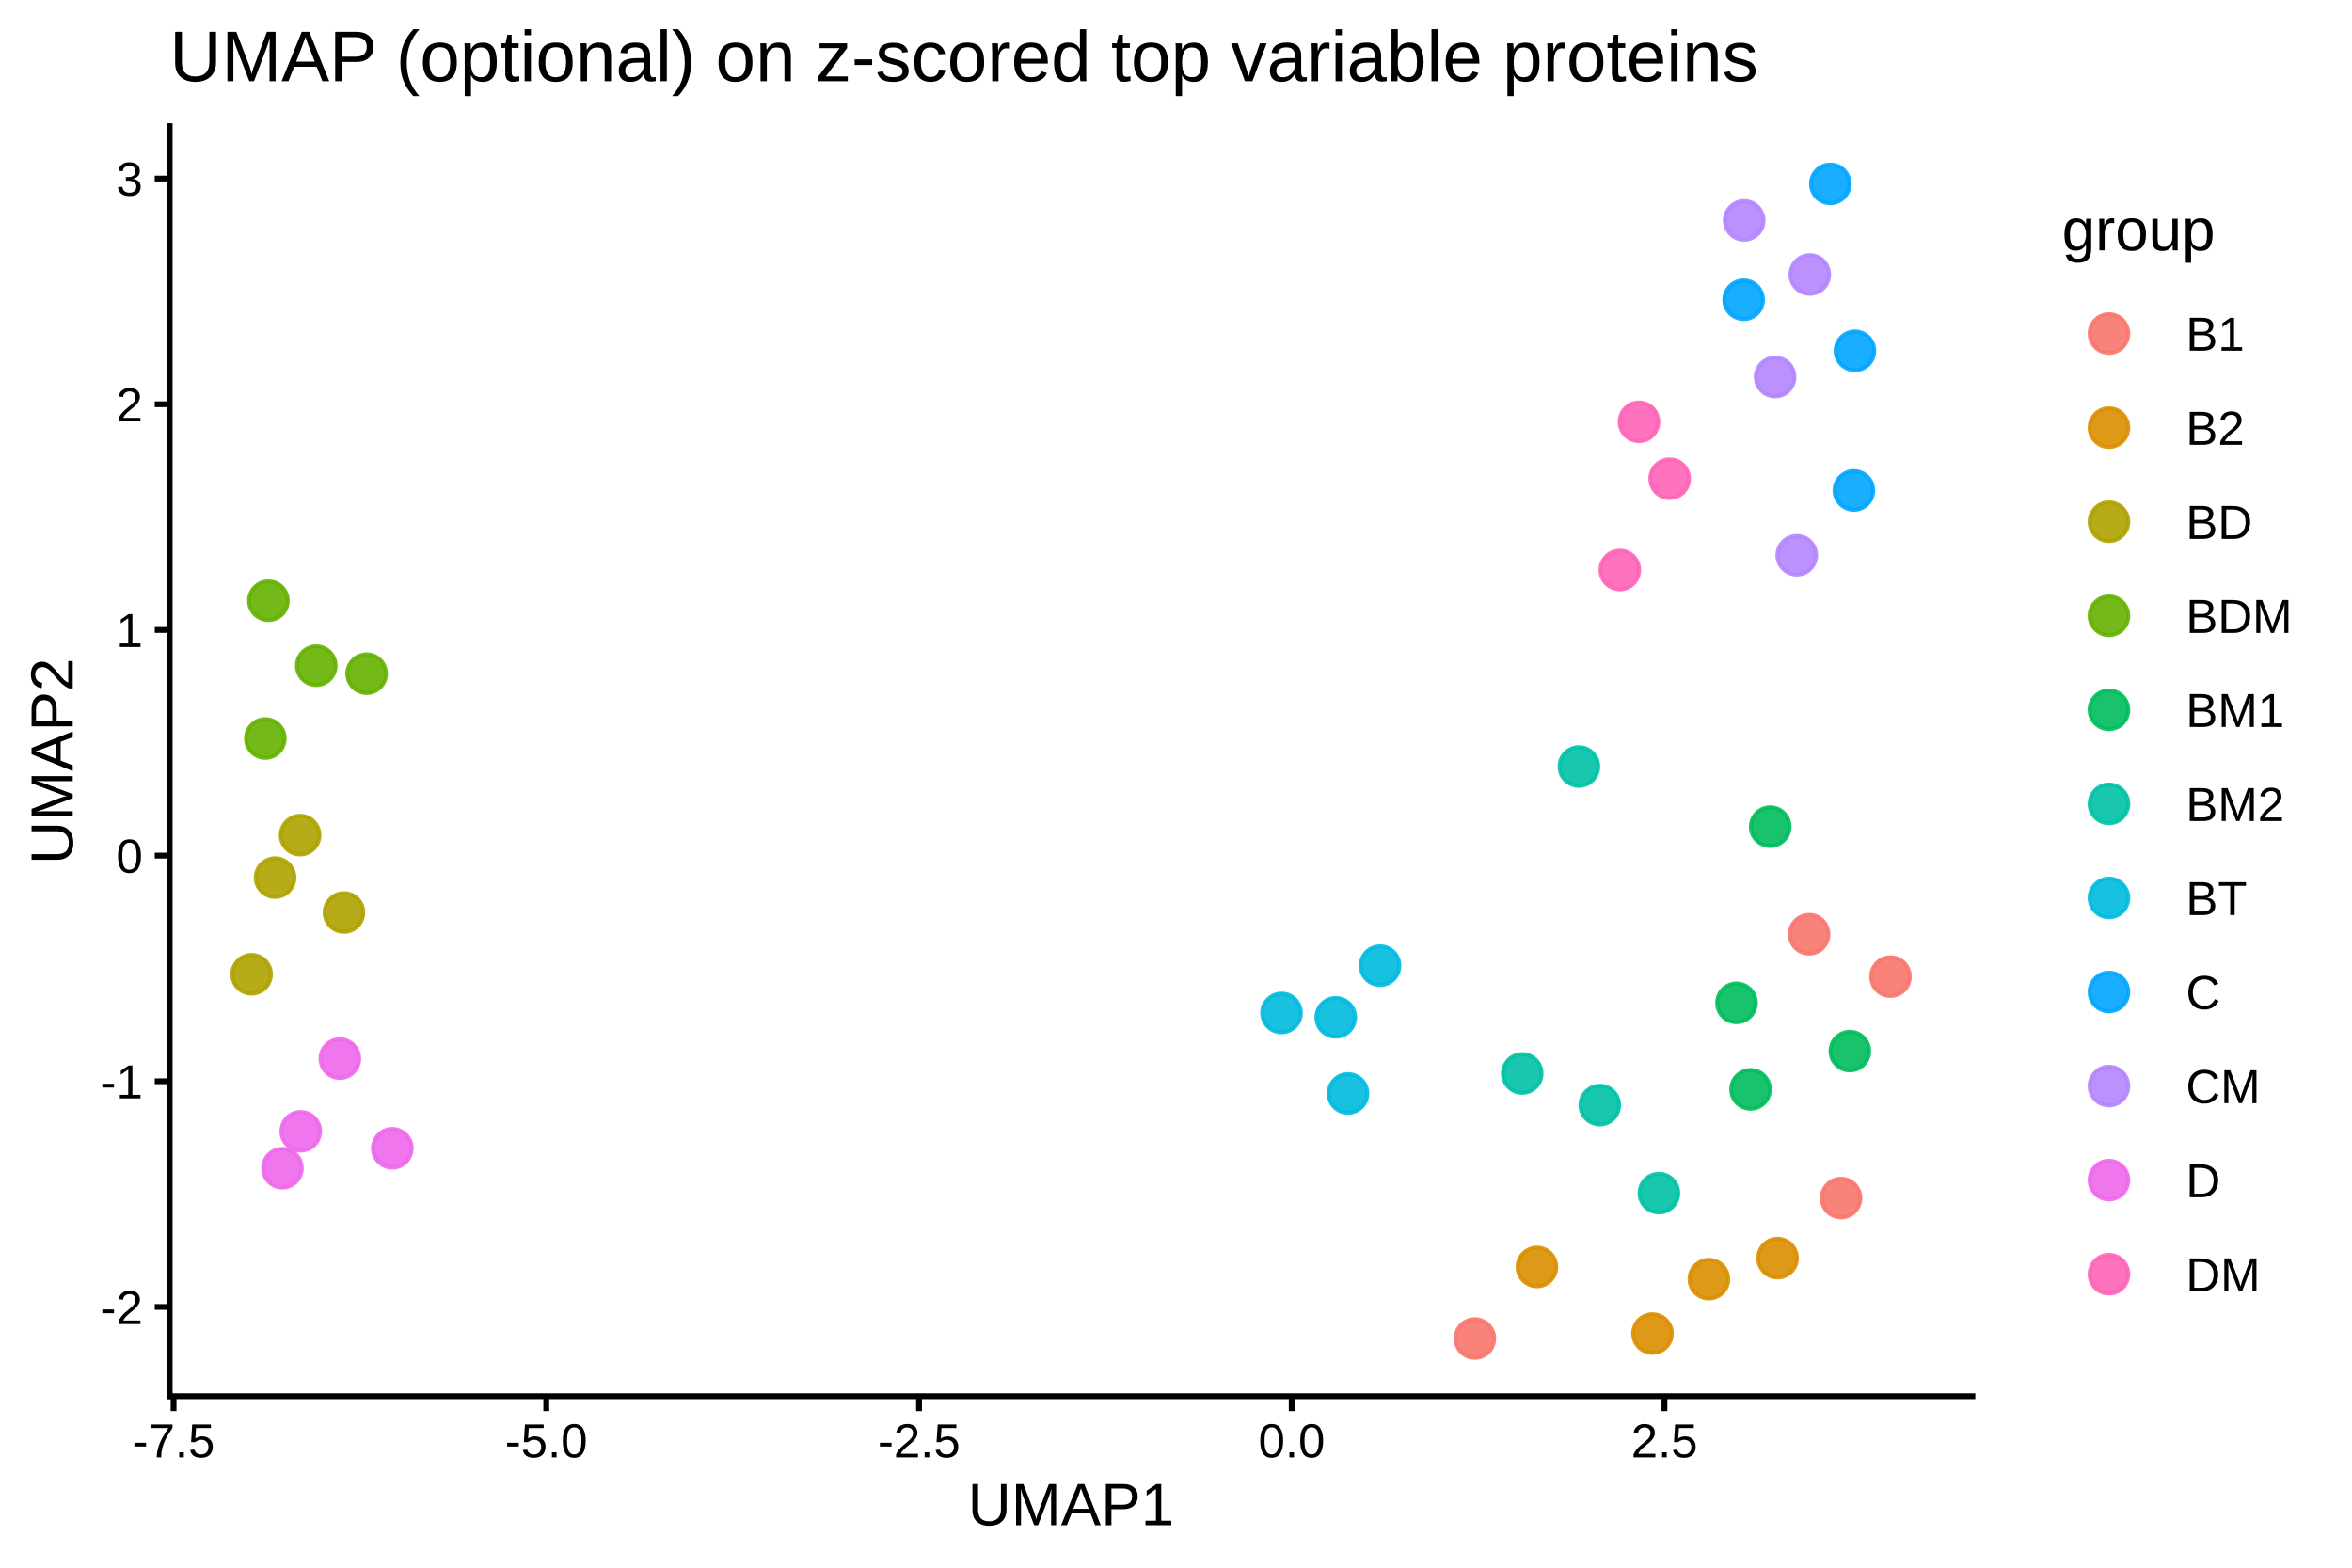
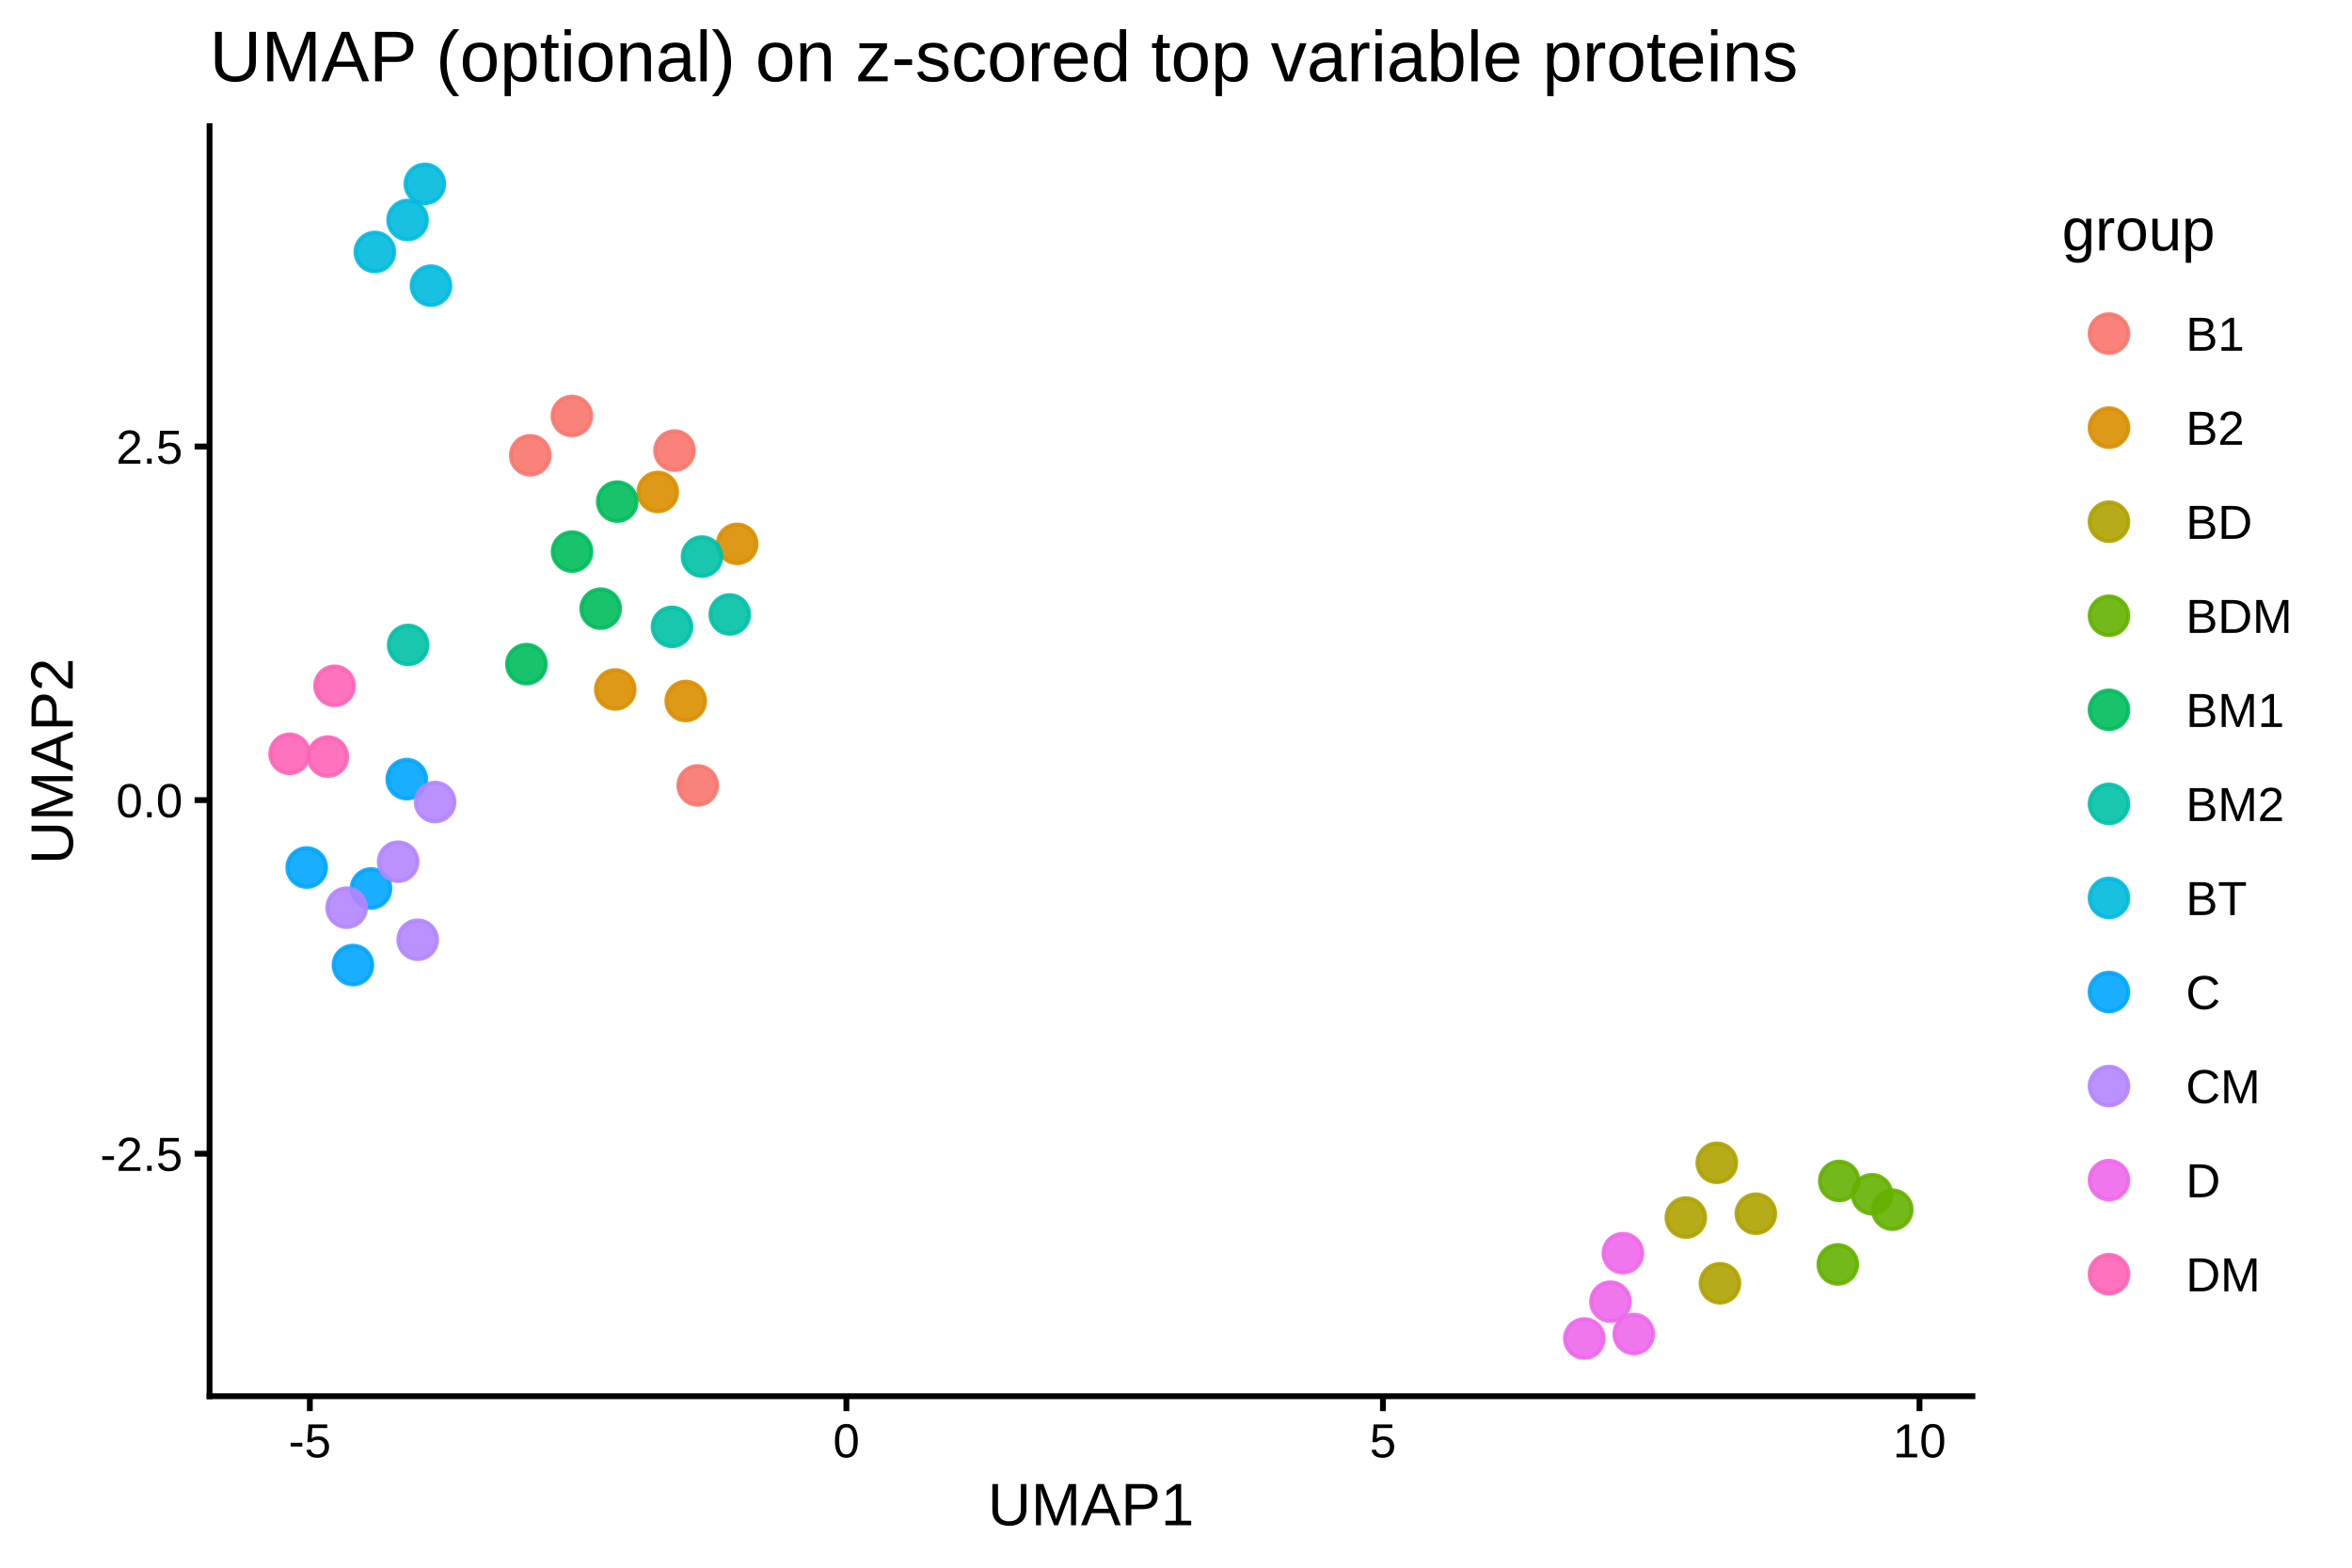
<svg xmlns="http://www.w3.org/2000/svg" width="432.00pt" height="288.00pt" viewBox="0 0 432.00 288.00">
  <g class="svglite">
    <defs>
      <style type="text/css">
    .svglite line, .svglite polyline, .svglite polygon, .svglite path, .svglite rect, .svglite circle {
      fill: none;
      stroke: #000000;
      stroke-linecap: round;
      stroke-linejoin: round;
      stroke-miterlimit: 10.00;
    }
    .svglite text {
      white-space: pre;
    }
    .svglite g.glyphgroup path {
      fill: inherit;
      stroke: none;
    }
  </style>
    </defs>
    <rect width="100%" height="100%" style="stroke: none; fill: #FFFFFF;" />
    <defs>
      <clipPath id="cpMC4wMHw0MzIuMDB8MC4wMHwyODguMDA=">
        <rect x="0.00" y="0.00" width="432.00" height="288.00" />
      </clipPath>
    </defs>
    <g clip-path="url(#cpMC4wMHw0MzIuMDB8MC4wMHwyODguMDA=)">
      <rect x="0" y="0.00" width="432.00" height="288.00" style="stroke-width: 1.07; stroke: #FFFFFF; fill: #FFFFFF;" />
    </g>
    <defs>
-       <clipPath id="cpMzEuMTZ8MzYyLjI4fDIzLjE4fDI1Ni41MA==">
-         <rect x="31.16" y="23.18" width="331.12" height="233.33" />
+       <clipPath id="cpMzguNDl8MzYyLjI4fDIzLjE4fDI1Ni41MA==">
+         <rect x="38.49" y="23.18" width="323.79" height="233.33" />
      </clipPath>
    </defs>
-     <g clip-path="url(#cpMzEuMTZ8MzYyLjI4fDIzLjE4fDI1Ni41MA==)">
-       <rect x="31.16" y="23.18" width="331.12" height="233.33" style="stroke-width: 1.07; stroke: none; fill: #FFFFFF;" />
-       <circle cx="338.15" cy="220.10" r="3.56" style="stroke-width: 0.71; stroke: #F8766D; stroke-opacity: 0.90; fill: #F8766D; fill-opacity: 0.90;" />
-       <circle cx="270.89" cy="245.90" r="3.56" style="stroke-width: 0.71; stroke: #F8766D; stroke-opacity: 0.90; fill: #F8766D; fill-opacity: 0.90;" />
-       <circle cx="332.28" cy="171.63" r="3.56" style="stroke-width: 0.71; stroke: #F8766D; stroke-opacity: 0.90; fill: #F8766D; fill-opacity: 0.90;" />
-       <circle cx="347.23" cy="179.42" r="3.56" style="stroke-width: 0.71; stroke: #F8766D; stroke-opacity: 0.90; fill: #F8766D; fill-opacity: 0.90;" />
-       <circle cx="313.88" cy="234.99" r="3.56" style="stroke-width: 0.71; stroke: #DB8E00; stroke-opacity: 0.90; fill: #DB8E00; fill-opacity: 0.90;" />
-       <circle cx="326.49" cy="231.13" r="3.56" style="stroke-width: 0.71; stroke: #DB8E00; stroke-opacity: 0.90; fill: #DB8E00; fill-opacity: 0.90;" />
-       <circle cx="282.29" cy="232.75" r="3.56" style="stroke-width: 0.71; stroke: #DB8E00; stroke-opacity: 0.90; fill: #DB8E00; fill-opacity: 0.90;" />
-       <circle cx="303.52" cy="244.99" r="3.56" style="stroke-width: 0.71; stroke: #DB8E00; stroke-opacity: 0.90; fill: #DB8E00; fill-opacity: 0.90;" />
-       <circle cx="63.18" cy="167.64" r="3.56" style="stroke-width: 0.71; stroke: #AEA200; stroke-opacity: 0.90; fill: #AEA200; fill-opacity: 0.90;" />
-       <circle cx="55.12" cy="153.42" r="3.56" style="stroke-width: 0.71; stroke: #AEA200; stroke-opacity: 0.90; fill: #AEA200; fill-opacity: 0.90;" />
-       <circle cx="50.53" cy="161.23" r="3.56" style="stroke-width: 0.71; stroke: #AEA200; stroke-opacity: 0.90; fill: #AEA200; fill-opacity: 0.90;" />
-       <circle cx="46.21" cy="178.99" r="3.56" style="stroke-width: 0.71; stroke: #AEA200; stroke-opacity: 0.90; fill: #AEA200; fill-opacity: 0.90;" />
-       <circle cx="48.74" cy="135.67" r="3.56" style="stroke-width: 0.71; stroke: #64B200; stroke-opacity: 0.90; fill: #64B200; fill-opacity: 0.90;" />
-       <circle cx="49.30" cy="110.36" r="3.56" style="stroke-width: 0.71; stroke: #64B200; stroke-opacity: 0.90; fill: #64B200; fill-opacity: 0.90;" />
-       <circle cx="58.09" cy="122.29" r="3.56" style="stroke-width: 0.71; stroke: #64B200; stroke-opacity: 0.90; fill: #64B200; fill-opacity: 0.90;" />
-       <circle cx="67.34" cy="123.76" r="3.56" style="stroke-width: 0.71; stroke: #64B200; stroke-opacity: 0.90; fill: #64B200; fill-opacity: 0.90;" />
-       <circle cx="339.77" cy="193.10" r="3.56" style="stroke-width: 0.71; stroke: #00BD5C; stroke-opacity: 0.90; fill: #00BD5C; fill-opacity: 0.90;" />
-       <circle cx="325.14" cy="151.87" r="3.56" style="stroke-width: 0.71; stroke: #00BD5C; stroke-opacity: 0.90; fill: #00BD5C; fill-opacity: 0.90;" />
-       <circle cx="321.53" cy="200.13" r="3.56" style="stroke-width: 0.71; stroke: #00BD5C; stroke-opacity: 0.90; fill: #00BD5C; fill-opacity: 0.90;" />
-       <circle cx="318.95" cy="184.24" r="3.56" style="stroke-width: 0.71; stroke: #00BD5C; stroke-opacity: 0.90; fill: #00BD5C; fill-opacity: 0.90;" />
-       <circle cx="293.84" cy="203.02" r="3.56" style="stroke-width: 0.71; stroke: #00C1A7; stroke-opacity: 0.90; fill: #00C1A7; fill-opacity: 0.90;" />
-       <circle cx="304.70" cy="219.19" r="3.56" style="stroke-width: 0.71; stroke: #00C1A7; stroke-opacity: 0.90; fill: #00C1A7; fill-opacity: 0.90;" />
-       <circle cx="279.59" cy="197.21" r="3.56" style="stroke-width: 0.71; stroke: #00C1A7; stroke-opacity: 0.90; fill: #00C1A7; fill-opacity: 0.90;" />
-       <circle cx="290.00" cy="140.82" r="3.56" style="stroke-width: 0.71; stroke: #00C1A7; stroke-opacity: 0.90; fill: #00C1A7; fill-opacity: 0.90;" />
-       <circle cx="253.48" cy="177.40" r="3.56" style="stroke-width: 0.71; stroke: #00BADE; stroke-opacity: 0.90; fill: #00BADE; fill-opacity: 0.90;" />
-       <circle cx="247.59" cy="200.88" r="3.56" style="stroke-width: 0.71; stroke: #00BADE; stroke-opacity: 0.90; fill: #00BADE; fill-opacity: 0.90;" />
-       <circle cx="245.34" cy="186.90" r="3.56" style="stroke-width: 0.71; stroke: #00BADE; stroke-opacity: 0.90; fill: #00BADE; fill-opacity: 0.90;" />
-       <circle cx="235.38" cy="186.09" r="3.56" style="stroke-width: 0.71; stroke: #00BADE; stroke-opacity: 0.90; fill: #00BADE; fill-opacity: 0.90;" />
-       <circle cx="340.51" cy="90.09" r="3.56" style="stroke-width: 0.71; stroke: #00A6FF; stroke-opacity: 0.90; fill: #00A6FF; fill-opacity: 0.90;" />
-       <circle cx="336.18" cy="33.78" r="3.56" style="stroke-width: 0.71; stroke: #00A6FF; stroke-opacity: 0.90; fill: #00A6FF; fill-opacity: 0.90;" />
-       <circle cx="320.26" cy="55.07" r="3.56" style="stroke-width: 0.71; stroke: #00A6FF; stroke-opacity: 0.90; fill: #00A6FF; fill-opacity: 0.90;" />
-       <circle cx="340.70" cy="64.45" r="3.56" style="stroke-width: 0.71; stroke: #00A6FF; stroke-opacity: 0.90; fill: #00A6FF; fill-opacity: 0.90;" />
-       <circle cx="332.41" cy="50.43" r="3.56" style="stroke-width: 0.71; stroke: #B385FF; stroke-opacity: 0.90; fill: #B385FF; fill-opacity: 0.90;" />
-       <circle cx="320.36" cy="40.49" r="3.56" style="stroke-width: 0.71; stroke: #B385FF; stroke-opacity: 0.90; fill: #B385FF; fill-opacity: 0.90;" />
-       <circle cx="326.04" cy="69.26" r="3.56" style="stroke-width: 0.71; stroke: #B385FF; stroke-opacity: 0.90; fill: #B385FF; fill-opacity: 0.90;" />
-       <circle cx="330.02" cy="102.00" r="3.56" style="stroke-width: 0.71; stroke: #B385FF; stroke-opacity: 0.90; fill: #B385FF; fill-opacity: 0.90;" />
-       <circle cx="62.42" cy="194.48" r="3.56" style="stroke-width: 0.71; stroke: #EF67EB; stroke-opacity: 0.90; fill: #EF67EB; fill-opacity: 0.90;" />
-       <circle cx="51.87" cy="214.61" r="3.56" style="stroke-width: 0.71; stroke: #EF67EB; stroke-opacity: 0.90; fill: #EF67EB; fill-opacity: 0.90;" />
-       <circle cx="72.06" cy="210.95" r="3.56" style="stroke-width: 0.71; stroke: #EF67EB; stroke-opacity: 0.90; fill: #EF67EB; fill-opacity: 0.90;" />
-       <circle cx="55.24" cy="207.83" r="3.56" style="stroke-width: 0.71; stroke: #EF67EB; stroke-opacity: 0.90; fill: #EF67EB; fill-opacity: 0.90;" />
-       <circle cx="301.04" cy="77.49" r="3.56" style="stroke-width: 0.71; stroke: #FF63B6; stroke-opacity: 0.90; fill: #FF63B6; fill-opacity: 0.90;" />
-       <circle cx="297.52" cy="104.71" r="3.56" style="stroke-width: 0.71; stroke: #FF63B6; stroke-opacity: 0.90; fill: #FF63B6; fill-opacity: 0.90;" />
-       <circle cx="306.67" cy="87.94" r="3.56" style="stroke-width: 0.71; stroke: #FF63B6; stroke-opacity: 0.90; fill: #FF63B6; fill-opacity: 0.90;" />
+     <g clip-path="url(#cpMzguNDl8MzYyLjI4fDIzLjE4fDI1Ni41MA==)">
+       <rect x="38.49" y="23.18" width="323.79" height="233.33" style="stroke-width: 1.07; stroke: none; fill: #FFFFFF;" />
+       <circle cx="123.89" cy="82.78" r="3.56" style="stroke-width: 0.71; stroke: #F8766D; stroke-opacity: 0.90; fill: #F8766D; fill-opacity: 0.90;" />
+       <circle cx="128.15" cy="144.29" r="3.56" style="stroke-width: 0.71; stroke: #F8766D; stroke-opacity: 0.90; fill: #F8766D; fill-opacity: 0.90;" />
+       <circle cx="105.04" cy="76.42" r="3.56" style="stroke-width: 0.71; stroke: #F8766D; stroke-opacity: 0.90; fill: #F8766D; fill-opacity: 0.90;" />
+       <circle cx="97.39" cy="83.64" r="3.56" style="stroke-width: 0.71; stroke: #F8766D; stroke-opacity: 0.90; fill: #F8766D; fill-opacity: 0.90;" />
+       <circle cx="135.40" cy="99.91" r="3.56" style="stroke-width: 0.71; stroke: #DB8E00; stroke-opacity: 0.90; fill: #DB8E00; fill-opacity: 0.90;" />
+       <circle cx="120.81" cy="90.38" r="3.56" style="stroke-width: 0.71; stroke: #DB8E00; stroke-opacity: 0.90; fill: #DB8E00; fill-opacity: 0.90;" />
+       <circle cx="125.95" cy="128.78" r="3.56" style="stroke-width: 0.71; stroke: #DB8E00; stroke-opacity: 0.90; fill: #DB8E00; fill-opacity: 0.90;" />
+       <circle cx="113.01" cy="126.66" r="3.56" style="stroke-width: 0.71; stroke: #DB8E00; stroke-opacity: 0.90; fill: #DB8E00; fill-opacity: 0.90;" />
+       <circle cx="309.64" cy="223.68" r="3.56" style="stroke-width: 0.71; stroke: #AEA200; stroke-opacity: 0.90; fill: #AEA200; fill-opacity: 0.90;" />
+       <circle cx="315.91" cy="235.75" r="3.56" style="stroke-width: 0.71; stroke: #AEA200; stroke-opacity: 0.90; fill: #AEA200; fill-opacity: 0.90;" />
+       <circle cx="322.50" cy="222.97" r="3.56" style="stroke-width: 0.71; stroke: #AEA200; stroke-opacity: 0.90; fill: #AEA200; fill-opacity: 0.90;" />
+       <circle cx="315.33" cy="213.62" r="3.56" style="stroke-width: 0.71; stroke: #AEA200; stroke-opacity: 0.90; fill: #AEA200; fill-opacity: 0.90;" />
+       <circle cx="347.56" cy="222.23" r="3.56" style="stroke-width: 0.71; stroke: #64B200; stroke-opacity: 0.90; fill: #64B200; fill-opacity: 0.90;" />
+       <circle cx="343.84" cy="219.40" r="3.56" style="stroke-width: 0.71; stroke: #64B200; stroke-opacity: 0.90; fill: #64B200; fill-opacity: 0.90;" />
+       <circle cx="337.82" cy="216.95" r="3.56" style="stroke-width: 0.71; stroke: #64B200; stroke-opacity: 0.90; fill: #64B200; fill-opacity: 0.90;" />
+       <circle cx="337.55" cy="232.29" r="3.56" style="stroke-width: 0.71; stroke: #64B200; stroke-opacity: 0.90; fill: #64B200; fill-opacity: 0.90;" />
+       <circle cx="113.37" cy="92.15" r="3.56" style="stroke-width: 0.71; stroke: #00BD5C; stroke-opacity: 0.90; fill: #00BD5C; fill-opacity: 0.90;" />
+       <circle cx="96.69" cy="122.01" r="3.56" style="stroke-width: 0.71; stroke: #00BD5C; stroke-opacity: 0.90; fill: #00BD5C; fill-opacity: 0.90;" />
+       <circle cx="110.33" cy="111.82" r="3.56" style="stroke-width: 0.71; stroke: #00BD5C; stroke-opacity: 0.90; fill: #00BD5C; fill-opacity: 0.90;" />
+       <circle cx="105.07" cy="101.34" r="3.56" style="stroke-width: 0.71; stroke: #00BD5C; stroke-opacity: 0.90; fill: #00BD5C; fill-opacity: 0.90;" />
+       <circle cx="123.43" cy="115.16" r="3.56" style="stroke-width: 0.71; stroke: #00C1A7; stroke-opacity: 0.90; fill: #00C1A7; fill-opacity: 0.90;" />
+       <circle cx="128.94" cy="102.25" r="3.56" style="stroke-width: 0.71; stroke: #00C1A7; stroke-opacity: 0.90; fill: #00C1A7; fill-opacity: 0.90;" />
+       <circle cx="134.04" cy="112.88" r="3.56" style="stroke-width: 0.71; stroke: #00C1A7; stroke-opacity: 0.90; fill: #00C1A7; fill-opacity: 0.90;" />
+       <circle cx="74.97" cy="118.48" r="3.56" style="stroke-width: 0.71; stroke: #00C1A7; stroke-opacity: 0.90; fill: #00C1A7; fill-opacity: 0.90;" />
+       <circle cx="79.16" cy="52.48" r="3.56" style="stroke-width: 0.71; stroke: #00BADE; stroke-opacity: 0.90; fill: #00BADE; fill-opacity: 0.90;" />
+       <circle cx="74.86" cy="40.42" r="3.56" style="stroke-width: 0.71; stroke: #00BADE; stroke-opacity: 0.90; fill: #00BADE; fill-opacity: 0.90;" />
+       <circle cx="68.85" cy="46.29" r="3.56" style="stroke-width: 0.71; stroke: #00BADE; stroke-opacity: 0.90; fill: #00BADE; fill-opacity: 0.90;" />
+       <circle cx="78.03" cy="33.78" r="3.56" style="stroke-width: 0.71; stroke: #00BADE; stroke-opacity: 0.90; fill: #00BADE; fill-opacity: 0.90;" />
+       <circle cx="74.71" cy="143.14" r="3.56" style="stroke-width: 0.71; stroke: #00A6FF; stroke-opacity: 0.90; fill: #00A6FF; fill-opacity: 0.90;" />
+       <circle cx="64.83" cy="177.29" r="3.56" style="stroke-width: 0.71; stroke: #00A6FF; stroke-opacity: 0.90; fill: #00A6FF; fill-opacity: 0.90;" />
+       <circle cx="68.15" cy="163.22" r="3.56" style="stroke-width: 0.71; stroke: #00A6FF; stroke-opacity: 0.90; fill: #00A6FF; fill-opacity: 0.90;" />
+       <circle cx="56.33" cy="159.37" r="3.56" style="stroke-width: 0.71; stroke: #00A6FF; stroke-opacity: 0.90; fill: #00A6FF; fill-opacity: 0.90;" />
+       <circle cx="63.67" cy="166.75" r="3.56" style="stroke-width: 0.71; stroke: #B385FF; stroke-opacity: 0.90; fill: #B385FF; fill-opacity: 0.90;" />
+       <circle cx="76.72" cy="172.64" r="3.56" style="stroke-width: 0.71; stroke: #B385FF; stroke-opacity: 0.90; fill: #B385FF; fill-opacity: 0.90;" />
+       <circle cx="73.13" cy="158.30" r="3.56" style="stroke-width: 0.71; stroke: #B385FF; stroke-opacity: 0.90; fill: #B385FF; fill-opacity: 0.90;" />
+       <circle cx="79.92" cy="147.34" r="3.56" style="stroke-width: 0.71; stroke: #B385FF; stroke-opacity: 0.90; fill: #B385FF; fill-opacity: 0.90;" />
+       <circle cx="298.08" cy="230.22" r="3.56" style="stroke-width: 0.71; stroke: #EF67EB; stroke-opacity: 0.90; fill: #EF67EB; fill-opacity: 0.90;" />
+       <circle cx="295.80" cy="239.13" r="3.56" style="stroke-width: 0.71; stroke: #EF67EB; stroke-opacity: 0.90; fill: #EF67EB; fill-opacity: 0.90;" />
+       <circle cx="300.08" cy="245.07" r="3.56" style="stroke-width: 0.71; stroke: #EF67EB; stroke-opacity: 0.90; fill: #EF67EB; fill-opacity: 0.90;" />
+       <circle cx="291.00" cy="245.90" r="3.56" style="stroke-width: 0.71; stroke: #EF67EB; stroke-opacity: 0.90; fill: #EF67EB; fill-opacity: 0.90;" />
+       <circle cx="53.20" cy="138.48" r="3.56" style="stroke-width: 0.71; stroke: #FF63B6; stroke-opacity: 0.90; fill: #FF63B6; fill-opacity: 0.90;" />
+       <circle cx="61.45" cy="125.99" r="3.56" style="stroke-width: 0.71; stroke: #FF63B6; stroke-opacity: 0.90; fill: #FF63B6; fill-opacity: 0.90;" />
+       <circle cx="60.21" cy="138.99" r="3.56" style="stroke-width: 0.71; stroke: #FF63B6; stroke-opacity: 0.90; fill: #FF63B6; fill-opacity: 0.90;" />
    </g>
    <g clip-path="url(#cpMC4wMHw0MzIuMDB8MC4wMHwyODguMDA=)">
-       <polyline points="31.16,256.50 31.16,23.18 " style="stroke-width: 1.07; stroke-linecap: square;" />
-       <text x="26.23" y="243.25" text-anchor="end" style="font-size: 8.80px; font-family: &quot;Arial&quot;;" textLength="7.81px" lengthAdjust="spacingAndGlyphs">-2</text>
-       <text x="26.23" y="201.79" text-anchor="end" style="font-size: 8.80px; font-family: &quot;Arial&quot;;" textLength="7.81px" lengthAdjust="spacingAndGlyphs">-1</text>
-       <text x="26.23" y="160.33" text-anchor="end" style="font-size: 8.80px; font-family: &quot;Arial&quot;;" textLength="4.89px" lengthAdjust="spacingAndGlyphs">0</text>
-       <text x="26.23" y="118.87" text-anchor="end" style="font-size: 8.80px; font-family: &quot;Arial&quot;;" textLength="4.89px" lengthAdjust="spacingAndGlyphs">1</text>
-       <text x="26.23" y="77.41" text-anchor="end" style="font-size: 8.80px; font-family: &quot;Arial&quot;;" textLength="4.89px" lengthAdjust="spacingAndGlyphs">2</text>
-       <text x="26.23" y="35.95" text-anchor="end" style="font-size: 8.80px; font-family: &quot;Arial&quot;;" textLength="4.89px" lengthAdjust="spacingAndGlyphs">3</text>
-       <polyline points="28.42,240.10 31.16,240.10 " style="stroke-width: 1.07; stroke-linecap: butt;" />
-       <polyline points="28.42,198.64 31.16,198.64 " style="stroke-width: 1.07; stroke-linecap: butt;" />
-       <polyline points="28.42,157.18 31.16,157.18 " style="stroke-width: 1.07; stroke-linecap: butt;" />
-       <polyline points="28.42,115.72 31.16,115.72 " style="stroke-width: 1.07; stroke-linecap: butt;" />
-       <polyline points="28.42,74.26 31.16,74.26 " style="stroke-width: 1.07; stroke-linecap: butt;" />
-       <polyline points="28.42,32.80 31.16,32.80 " style="stroke-width: 1.07; stroke-linecap: butt;" />
-       <polyline points="31.16,256.50 362.28,256.50 " style="stroke-width: 1.07; stroke-linecap: square;" />
-       <polyline points="31.88,259.24 31.88,256.50 " style="stroke-width: 1.07; stroke-linecap: butt;" />
-       <polyline points="100.34,259.24 100.34,256.50 " style="stroke-width: 1.07; stroke-linecap: butt;" />
-       <polyline points="168.80,259.24 168.80,256.50 " style="stroke-width: 1.07; stroke-linecap: butt;" />
-       <polyline points="237.25,259.24 237.25,256.50 " style="stroke-width: 1.07; stroke-linecap: butt;" />
-       <polyline points="305.71,259.24 305.71,256.50 " style="stroke-width: 1.07; stroke-linecap: butt;" />
-       <text x="31.88" y="267.74" text-anchor="middle" style="font-size: 8.80px; font-family: &quot;Arial&quot;;" textLength="15.14px" lengthAdjust="spacingAndGlyphs">-7.5</text>
-       <text x="100.34" y="267.74" text-anchor="middle" style="font-size: 8.80px; font-family: &quot;Arial&quot;;" textLength="15.14px" lengthAdjust="spacingAndGlyphs">-5.0</text>
-       <text x="168.80" y="267.74" text-anchor="middle" style="font-size: 8.80px; font-family: &quot;Arial&quot;;" textLength="15.14px" lengthAdjust="spacingAndGlyphs">-2.5</text>
-       <text x="237.25" y="267.74" text-anchor="middle" style="font-size: 8.80px; font-family: &quot;Arial&quot;;" textLength="12.22px" lengthAdjust="spacingAndGlyphs">0.0</text>
-       <text x="305.71" y="267.74" text-anchor="middle" style="font-size: 8.80px; font-family: &quot;Arial&quot;;" textLength="12.22px" lengthAdjust="spacingAndGlyphs">2.5</text>
-       <text x="196.72" y="280.20" text-anchor="middle" style="font-size: 11.00px; font-family: &quot;Arial&quot;;" textLength="37.91px" lengthAdjust="spacingAndGlyphs">UMAP1</text>
+       <polyline points="38.49,256.50 38.49,23.18 " style="stroke-width: 1.07; stroke-linecap: square;" />
+       <text x="33.56" y="215.10" text-anchor="end" style="font-size: 8.80px; font-family: &quot;Arial&quot;;" textLength="15.14px" lengthAdjust="spacingAndGlyphs">-2.5</text>
+       <text x="33.56" y="150.14" text-anchor="end" style="font-size: 8.80px; font-family: &quot;Arial&quot;;" textLength="12.22px" lengthAdjust="spacingAndGlyphs">0.0</text>
+       <text x="33.56" y="85.18" text-anchor="end" style="font-size: 8.80px; font-family: &quot;Arial&quot;;" textLength="12.22px" lengthAdjust="spacingAndGlyphs">2.5</text>
+       <polyline points="35.75,211.95 38.49,211.95 " style="stroke-width: 1.07; stroke-linecap: butt;" />
+       <polyline points="35.75,146.99 38.49,146.99 " style="stroke-width: 1.07; stroke-linecap: butt;" />
+       <polyline points="35.75,82.03 38.49,82.03 " style="stroke-width: 1.07; stroke-linecap: butt;" />
+       <polyline points="38.49,256.50 362.28,256.50 " style="stroke-width: 1.07; stroke-linecap: square;" />
+       <polyline points="56.91,259.24 56.91,256.50 " style="stroke-width: 1.07; stroke-linecap: butt;" />
+       <polyline points="155.46,259.24 155.46,256.50 " style="stroke-width: 1.07; stroke-linecap: butt;" />
+       <polyline points="254.01,259.24 254.01,256.50 " style="stroke-width: 1.07; stroke-linecap: butt;" />
+       <polyline points="352.56,259.24 352.56,256.50 " style="stroke-width: 1.07; stroke-linecap: butt;" />
+       <text x="56.91" y="267.74" text-anchor="middle" style="font-size: 8.80px; font-family: &quot;Arial&quot;;" textLength="7.81px" lengthAdjust="spacingAndGlyphs">-5</text>
+       <text x="155.46" y="267.74" text-anchor="middle" style="font-size: 8.80px; font-family: &quot;Arial&quot;;" textLength="4.89px" lengthAdjust="spacingAndGlyphs">0</text>
+       <text x="254.01" y="267.74" text-anchor="middle" style="font-size: 8.80px; font-family: &quot;Arial&quot;;" textLength="4.89px" lengthAdjust="spacingAndGlyphs">5</text>
+       <text x="352.56" y="267.74" text-anchor="middle" style="font-size: 8.80px; font-family: &quot;Arial&quot;;" textLength="9.78px" lengthAdjust="spacingAndGlyphs">10</text>
+       <text x="200.38" y="280.20" text-anchor="middle" style="font-size: 11.00px; font-family: &quot;Arial&quot;;" textLength="37.91px" lengthAdjust="spacingAndGlyphs">UMAP1</text>
      <text transform="translate(13.36,139.84) rotate(-90)" text-anchor="middle" style="font-size: 11.00px; font-family: &quot;Arial&quot;;" textLength="37.91px" lengthAdjust="spacingAndGlyphs">UMAP2</text>
      <rect x="373.24" y="31.48" width="53.28" height="216.71" style="stroke-width: 1.07; stroke: none; fill: #FFFFFF;" />
      <text x="378.72" y="46.00" style="font-size: 11.00px; font-family: &quot;Arial&quot;;" textLength="28.16px" lengthAdjust="spacingAndGlyphs">group</text>
      <rect x="378.72" y="52.64" width="17.28" height="17.28" style="stroke-width: 1.07; stroke: none; fill: #FFFFFF;" />
      <circle cx="387.36" cy="61.28" r="3.56" style="stroke-width: 0.71; stroke: #F8766D; stroke-opacity: 0.90; fill: #F8766D; fill-opacity: 0.90;" />
      <rect x="378.72" y="69.92" width="17.28" height="17.28" style="stroke-width: 1.07; stroke: none; fill: #FFFFFF;" />
      <circle cx="387.36" cy="78.56" r="3.56" style="stroke-width: 0.71; stroke: #DB8E00; stroke-opacity: 0.90; fill: #DB8E00; fill-opacity: 0.90;" />
      <rect x="378.72" y="87.20" width="17.28" height="17.28" style="stroke-width: 1.07; stroke: none; fill: #FFFFFF;" />
      <circle cx="387.36" cy="95.84" r="3.56" style="stroke-width: 0.71; stroke: #AEA200; stroke-opacity: 0.90; fill: #AEA200; fill-opacity: 0.90;" />
      <rect x="378.72" y="104.48" width="17.28" height="17.28" style="stroke-width: 1.07; stroke: none; fill: #FFFFFF;" />
      <circle cx="387.36" cy="113.12" r="3.56" style="stroke-width: 0.71; stroke: #64B200; stroke-opacity: 0.90; fill: #64B200; fill-opacity: 0.90;" />
      <rect x="378.72" y="121.76" width="17.28" height="17.28" style="stroke-width: 1.07; stroke: none; fill: #FFFFFF;" />
      <circle cx="387.36" cy="130.40" r="3.56" style="stroke-width: 0.71; stroke: #00BD5C; stroke-opacity: 0.90; fill: #00BD5C; fill-opacity: 0.90;" />
      <rect x="378.72" y="139.04" width="17.28" height="17.28" style="stroke-width: 1.07; stroke: none; fill: #FFFFFF;" />
      <circle cx="387.36" cy="147.68" r="3.56" style="stroke-width: 0.71; stroke: #00C1A7; stroke-opacity: 0.90; fill: #00C1A7; fill-opacity: 0.90;" />
      <rect x="378.72" y="156.32" width="17.28" height="17.28" style="stroke-width: 1.07; stroke: none; fill: #FFFFFF;" />
      <circle cx="387.36" cy="164.96" r="3.56" style="stroke-width: 0.71; stroke: #00BADE; stroke-opacity: 0.90; fill: #00BADE; fill-opacity: 0.90;" />
      <rect x="378.72" y="173.60" width="17.28" height="17.28" style="stroke-width: 1.07; stroke: none; fill: #FFFFFF;" />
      <circle cx="387.36" cy="182.24" r="3.56" style="stroke-width: 0.71; stroke: #00A6FF; stroke-opacity: 0.90; fill: #00A6FF; fill-opacity: 0.90;" />
      <rect x="378.72" y="190.88" width="17.28" height="17.28" style="stroke-width: 1.07; stroke: none; fill: #FFFFFF;" />
      <circle cx="387.36" cy="199.52" r="3.56" style="stroke-width: 0.71; stroke: #B385FF; stroke-opacity: 0.90; fill: #B385FF; fill-opacity: 0.90;" />
      <rect x="378.72" y="208.16" width="17.28" height="17.28" style="stroke-width: 1.07; stroke: none; fill: #FFFFFF;" />
      <circle cx="387.36" cy="216.80" r="3.56" style="stroke-width: 0.71; stroke: #EF67EB; stroke-opacity: 0.90; fill: #EF67EB; fill-opacity: 0.90;" />
      <rect x="378.72" y="225.44" width="17.28" height="17.28" style="stroke-width: 1.07; stroke: none; fill: #FFFFFF;" />
      <circle cx="387.36" cy="234.08" r="3.56" style="stroke-width: 0.71; stroke: #FF63B6; stroke-opacity: 0.90; fill: #FF63B6; fill-opacity: 0.90;" />
      <text x="401.48" y="64.43" style="font-size: 8.80px; font-family: &quot;Arial&quot;;" textLength="10.77px" lengthAdjust="spacingAndGlyphs">B1</text>
      <text x="401.48" y="81.71" style="font-size: 8.80px; font-family: &quot;Arial&quot;;" textLength="10.77px" lengthAdjust="spacingAndGlyphs">B2</text>
      <text x="401.48" y="98.99" style="font-size: 8.80px; font-family: &quot;Arial&quot;;" textLength="12.23px" lengthAdjust="spacingAndGlyphs">BD</text>
      <text x="401.48" y="116.27" style="font-size: 8.80px; font-family: &quot;Arial&quot;;" textLength="19.56px" lengthAdjust="spacingAndGlyphs">BDM</text>
      <text x="401.48" y="133.55" style="font-size: 8.80px; font-family: &quot;Arial&quot;;" textLength="18.09px" lengthAdjust="spacingAndGlyphs">BM1</text>
      <text x="401.48" y="150.83" style="font-size: 8.80px; font-family: &quot;Arial&quot;;" textLength="18.09px" lengthAdjust="spacingAndGlyphs">BM2</text>
      <text x="401.48" y="168.11" style="font-size: 8.80px; font-family: &quot;Arial&quot;;" textLength="11.25px" lengthAdjust="spacingAndGlyphs">BT</text>
      <text x="401.48" y="185.39" style="font-size: 8.80px; font-family: &quot;Arial&quot;;" textLength="6.36px" lengthAdjust="spacingAndGlyphs">C</text>
      <text x="401.48" y="202.67" style="font-size: 8.80px; font-family: &quot;Arial&quot;;" textLength="13.69px" lengthAdjust="spacingAndGlyphs">CM</text>
      <text x="401.48" y="219.95" style="font-size: 8.80px; font-family: &quot;Arial&quot;;" textLength="6.36px" lengthAdjust="spacingAndGlyphs">D</text>
      <text x="401.48" y="237.23" style="font-size: 8.80px; font-family: &quot;Arial&quot;;" textLength="13.69px" lengthAdjust="spacingAndGlyphs">DM</text>
-       <text x="31.16" y="14.93" style="font-size: 13.20px; font-family: &quot;Arial&quot;;" textLength="291.34px" lengthAdjust="spacingAndGlyphs">UMAP (optional) on z-scored top variable proteins</text>
+       <text x="38.49" y="14.93" style="font-size: 13.20px; font-family: &quot;Arial&quot;;" textLength="291.34px" lengthAdjust="spacingAndGlyphs">UMAP (optional) on z-scored top variable proteins</text>
    </g>
  </g>
</svg>
